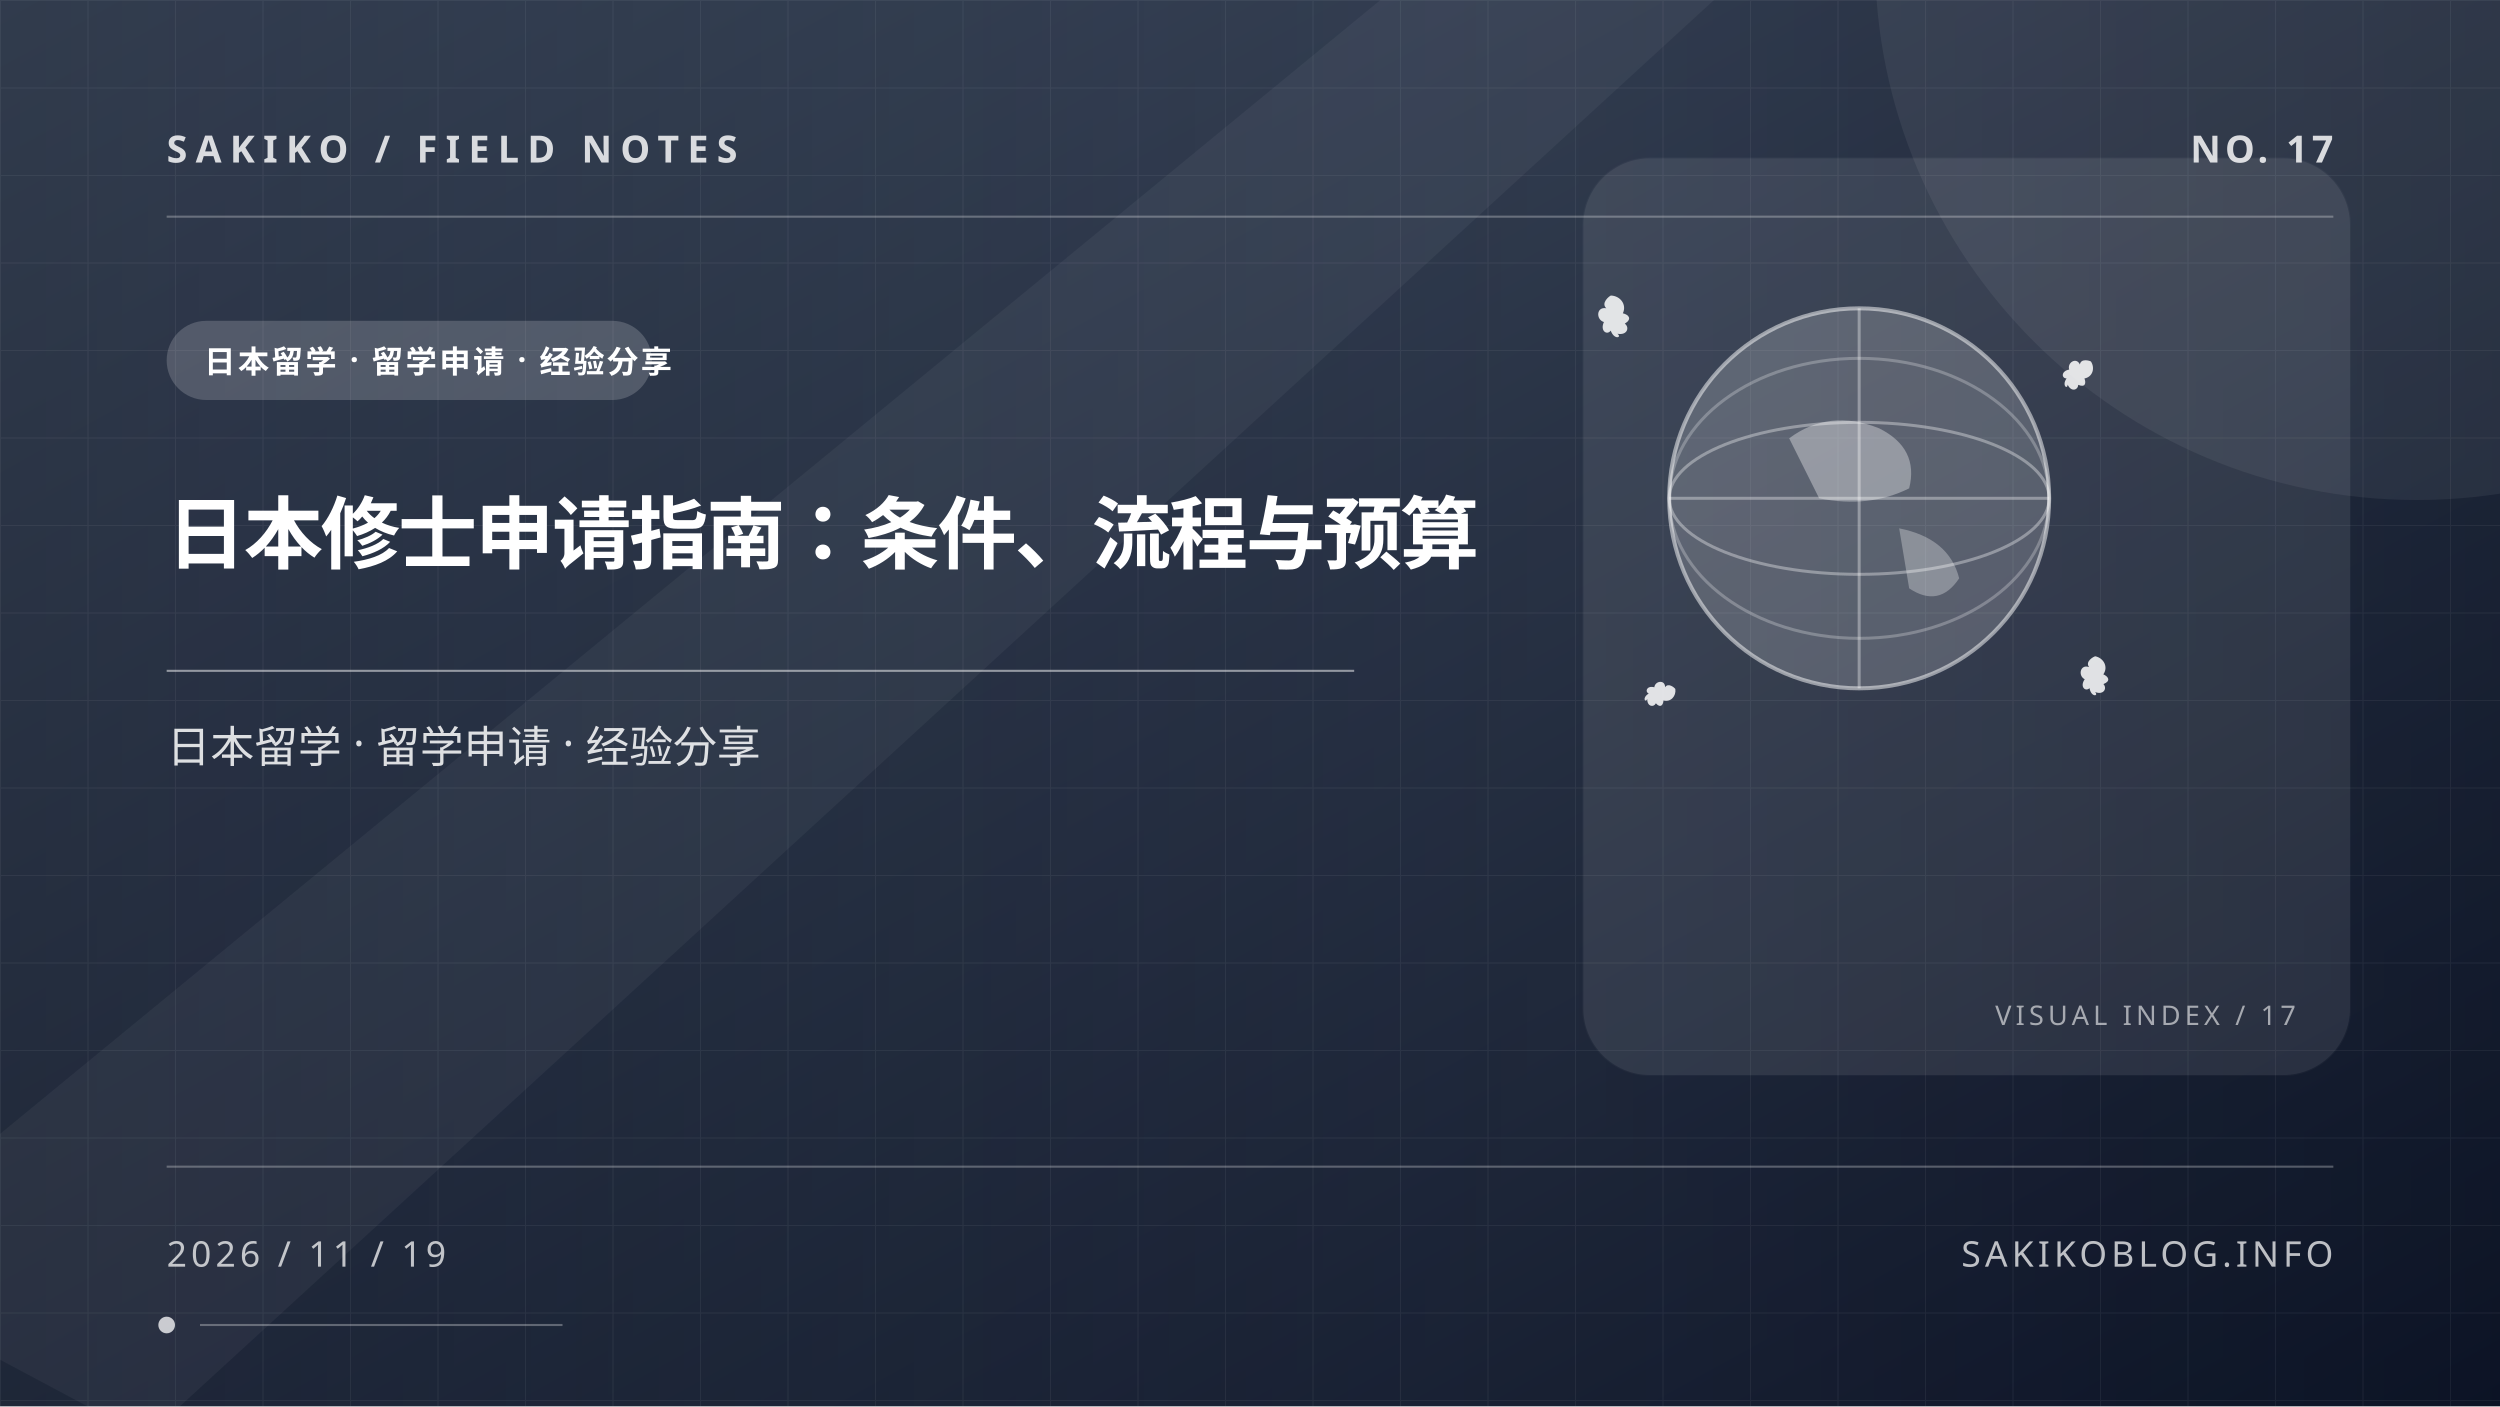
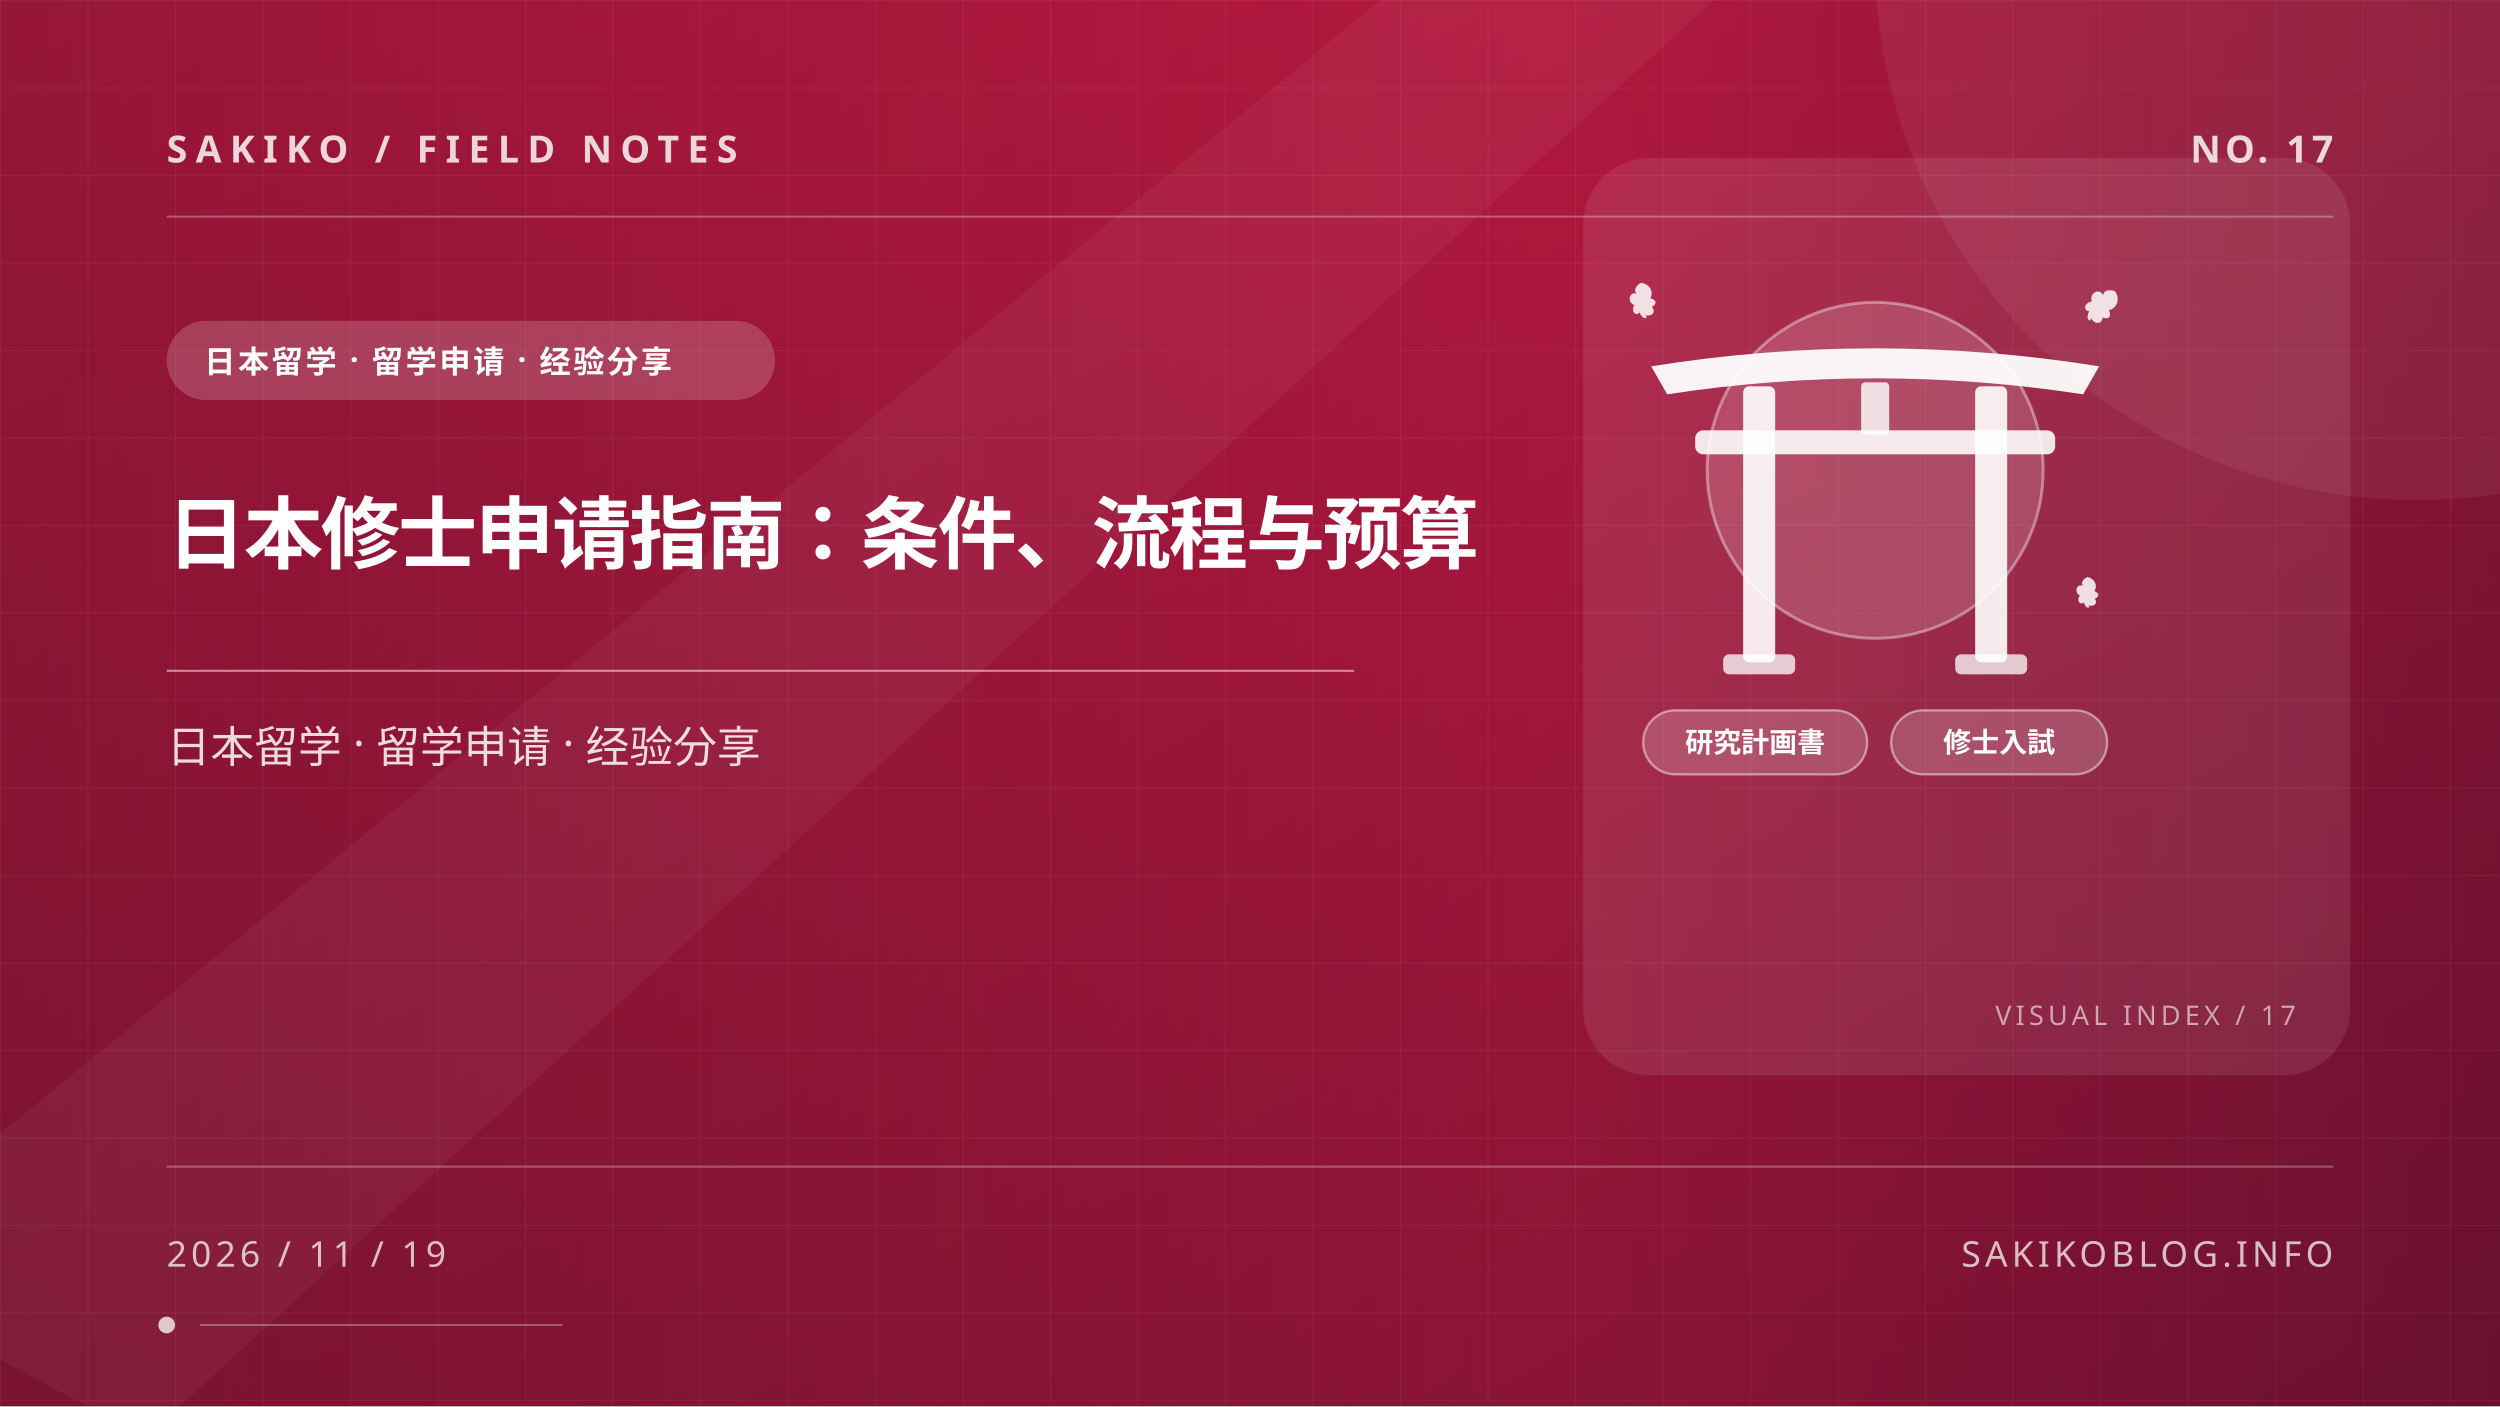
<svg xmlns="http://www.w3.org/2000/svg" viewBox="0 0 1200 675" width="1200" height="675" font-family="'Noto Sans SC','Microsoft YaHei','PingFang SC',sans-serif">
  <defs>
    <linearGradient id="bg" x1="0" y1="0" x2="1" y2="1">
-       <stop offset="0" stop-color="#475569" />
-       <stop offset="1" stop-color="#0f172a" />
+       <stop offset="0" stop-color="#e11d48" />
+       <stop offset="1" stop-color="#881337" />
    </linearGradient>
    <linearGradient id="shade" x1="0" y1="0" x2="1" y2="0">
      <stop offset="0" stop-color="#050816" stop-opacity="0.34" />
      <stop offset="0.62" stop-color="#050816" stop-opacity="0.10" />
      <stop offset="1" stop-color="#050816" stop-opacity="0.24" />
    </linearGradient>
    <pattern id="grid" width="42" height="42" patternUnits="userSpaceOnUse">
      <path d="M 42 0 L 0 0 0 42" fill="none" stroke="#fff" stroke-opacity="0.055" stroke-width="1" />
    </pattern>
    <clipPath id="art-clip">
      <rect x="760" y="76" width="368" height="440" rx="32" />
    </clipPath>
  </defs>
  <rect width="1200" height="675" fill="url(#bg)" />
  <rect width="1200" height="675" fill="url(#shade)" />
  <rect width="1200" height="675" fill="url(#grid)" />
  <path d="M -80 610 L 760 -80 L 910 -80 L 70 690 Z" fill="#fff" opacity="0.045" />
  <circle cx="1160" cy="-20" r="260" fill="#fff" opacity="0.06" />
  <text x="80" y="78" font-size="18" font-weight="700" letter-spacing="4" fill="#fff" opacity="0.82">SAKIKO / FIELD NOTES</text>
  <text x="1120" y="78" font-size="18" font-weight="700" letter-spacing="2" text-anchor="end" fill="#fff" opacity="0.82">NO. 17</text>
  <line x1="80" y1="104" x2="1120" y2="104" stroke="#fff" stroke-opacity="0.28" />
  <g>
-     <rect x="80" y="154" width="232.9" height="38" rx="19" fill="#fff" opacity="0.18" />
+     <rect x="80" y="154" width="292" height="38" rx="19" fill="#fff" opacity="0.18" />
    <text x="98" y="179" font-size="15" font-weight="700" letter-spacing="1.2" fill="#fff">日本留学 · 留学申请 · 经验分享</text>
  </g>
  <text font-size="38" font-weight="750" fill="#fff" letter-spacing="-1">
    <tspan x="80" y="270">日本修士申请指南：条件、流程与预算</tspan>
  </text>
  <line x1="80" y1="322" x2="650" y2="322" stroke="#fff" stroke-opacity="0.5" />
  <text x="80" y="366" font-size="21" fill="#fff" opacity="0.84">日本留学 · 留学申请 · 经验分享</text>
  <rect x="760" y="76" width="368" height="440" rx="32" fill="#fff" opacity="0.09" stroke="#fff" stroke-opacity="0.28" />
  <g clip-path="url(#art-clip)" transform="translate(-10 28) scale(0.96)">
-     <circle cx="940" cy="220" r="95" fill="rgba(255,255,255,0.18)" stroke="rgba(255,255,255,0.5)" stroke-width="2" />
-     <ellipse cx="940" cy="220" rx="95" ry="38" fill="none" stroke="rgba(255,255,255,0.35)" stroke-width="1.5" />
-     <ellipse cx="940" cy="220" rx="95" ry="70" fill="none" stroke="rgba(255,255,255,0.25)" stroke-width="1.5" />
-     <line x1="845" y1="220" x2="1035" y2="220" stroke="rgba(255,255,255,0.35)" stroke-width="1.5" />
-     <line x1="940" y1="125" x2="940" y2="315" stroke="rgba(255,255,255,0.35)" stroke-width="1.5" />
-     <path d="M 905 190 Q 925 175 950 185 Q 970 195 965 215 Q 945 225 920 220 Z" fill="rgba(255,255,255,0.35)" />
-     <path d="M 960 235 Q 985 240 990 260 Q 980 275 965 265 Z" fill="rgba(255,255,255,0.30)" />
-     <g transform="translate(820 130) rotate(-20) scale(0.8666667)">
+     <circle cx="948" cy="206" r="84" fill="rgba(255,255,255,0.16)" stroke="rgba(255,255,255,0.38)" stroke-width="1.5" />
+     <path d="M 836 154 Q 948 136 1060 154 L 1052 168 Q 948 152 844 168 Z" fill="rgba(255,255,255,0.94)" />
+     <rect x="858" y="186" width="180" height="12" rx="4" fill="rgba(255,255,255,0.88)" />
+     <rect x="941" y="162" width="14" height="26" rx="2" fill="rgba(255,255,255,0.82)" />
+     <rect x="882" y="164" width="16" height="138" rx="3" fill="rgba(255,255,255,0.9)" />
+     <rect x="998" y="164" width="16" height="138" rx="3" fill="rgba(255,255,255,0.9)" />
+     <rect x="872" y="298" width="36" height="10" rx="3" fill="rgba(255,255,255,0.75)" />
+     <rect x="988" y="298" width="36" height="10" rx="3" fill="rgba(255,255,255,0.75)" />
+     <rect x="832" y="326" width="112" height="32" rx="16" fill="rgba(255,255,255,0.18)" stroke="rgba(255,255,255,0.45)" stroke-width="1.2" />
+     <text x="888" y="347" font-size="14" font-weight="700" fill="#fff" text-anchor="middle">研究計画書</text>
+     <rect x="956" y="326" width="108" height="32" rx="16" fill="rgba(255,255,255,0.18)" stroke="rgba(255,255,255,0.45)" stroke-width="1.2" />
+     <text x="1010" y="347" font-size="14" font-weight="700" fill="#fff" text-anchor="middle">修士入試</text>
+     <g transform="translate(834 122) rotate(-18) scale(0.73)">
      <path d="M 0 -14 C 5 -12 7 -6 3 -2 C 6 0 7 3 2 4 C 4 7 1 11 -4 8 C -2 11 -7 11 -7 5 C -10 7 -13 3 -9 -1 C -13 -4 -10 -11 -5 -8 C -7 -12 -1 -14 0 -14 Z" fill="rgba(255,255,255,0.85)" />
    </g>
-     <g transform="translate(1050 160) rotate(35) scale(0.7333333)">
+     <g transform="translate(1062 126) rotate(32) scale(0.80)">
      <path d="M 0 -14 C 5 -12 7 -6 3 -2 C 6 0 7 3 2 4 C 4 7 1 11 -4 8 C -2 11 -7 11 -7 5 C -10 7 -13 3 -9 -1 C -13 -4 -10 -11 -5 -8 C -7 -12 -1 -14 0 -14 Z" fill="rgba(255,255,255,0.85)" />
    </g>
-     <g transform="translate(840 320) rotate(60) scale(0.6666667)">
-       <path d="M 0 -14 C 5 -12 7 -6 3 -2 C 6 0 7 3 2 4 C 4 7 1 11 -4 8 C -2 11 -7 11 -7 5 C -10 7 -13 3 -9 -1 C -13 -4 -10 -11 -5 -8 C -7 -12 -1 -14 0 -14 Z" fill="rgba(255,255,255,0.85)" />
-     </g>
-     <g transform="translate(1060 310) rotate(-10) scale(0.8)">
+     <g transform="translate(1056 268) rotate(-12) scale(0.63)">
      <path d="M 0 -14 C 5 -12 7 -6 3 -2 C 6 0 7 3 2 4 C 4 7 1 11 -4 8 C -2 11 -7 11 -7 5 C -10 7 -13 3 -9 -1 C -13 -4 -10 -11 -5 -8 C -7 -12 -1 -14 0 -14 Z" fill="rgba(255,255,255,0.85)" />
    </g>
  </g>
  <text x="1102" y="492" text-anchor="end" font-size="13" letter-spacing="2" fill="#fff" opacity="0.58">VISUAL INDEX / 17</text>
  <line x1="80" y1="560" x2="1120" y2="560" stroke="#fff" stroke-opacity="0.28" />
  <text x="80" y="608" font-size="17" letter-spacing="2" fill="#fff" opacity="0.72">2026 / 11 / 19</text>
  <text x="1120" y="608" text-anchor="end" font-size="17" letter-spacing="2" fill="#fff" opacity="0.72">SAKIKOBLOG.INFO</text>
  <circle cx="80" cy="636" r="4" fill="#fff" opacity="0.75" />
  <line x1="96" y1="636" x2="270" y2="636" stroke="#fff" stroke-opacity="0.3" />
</svg>
